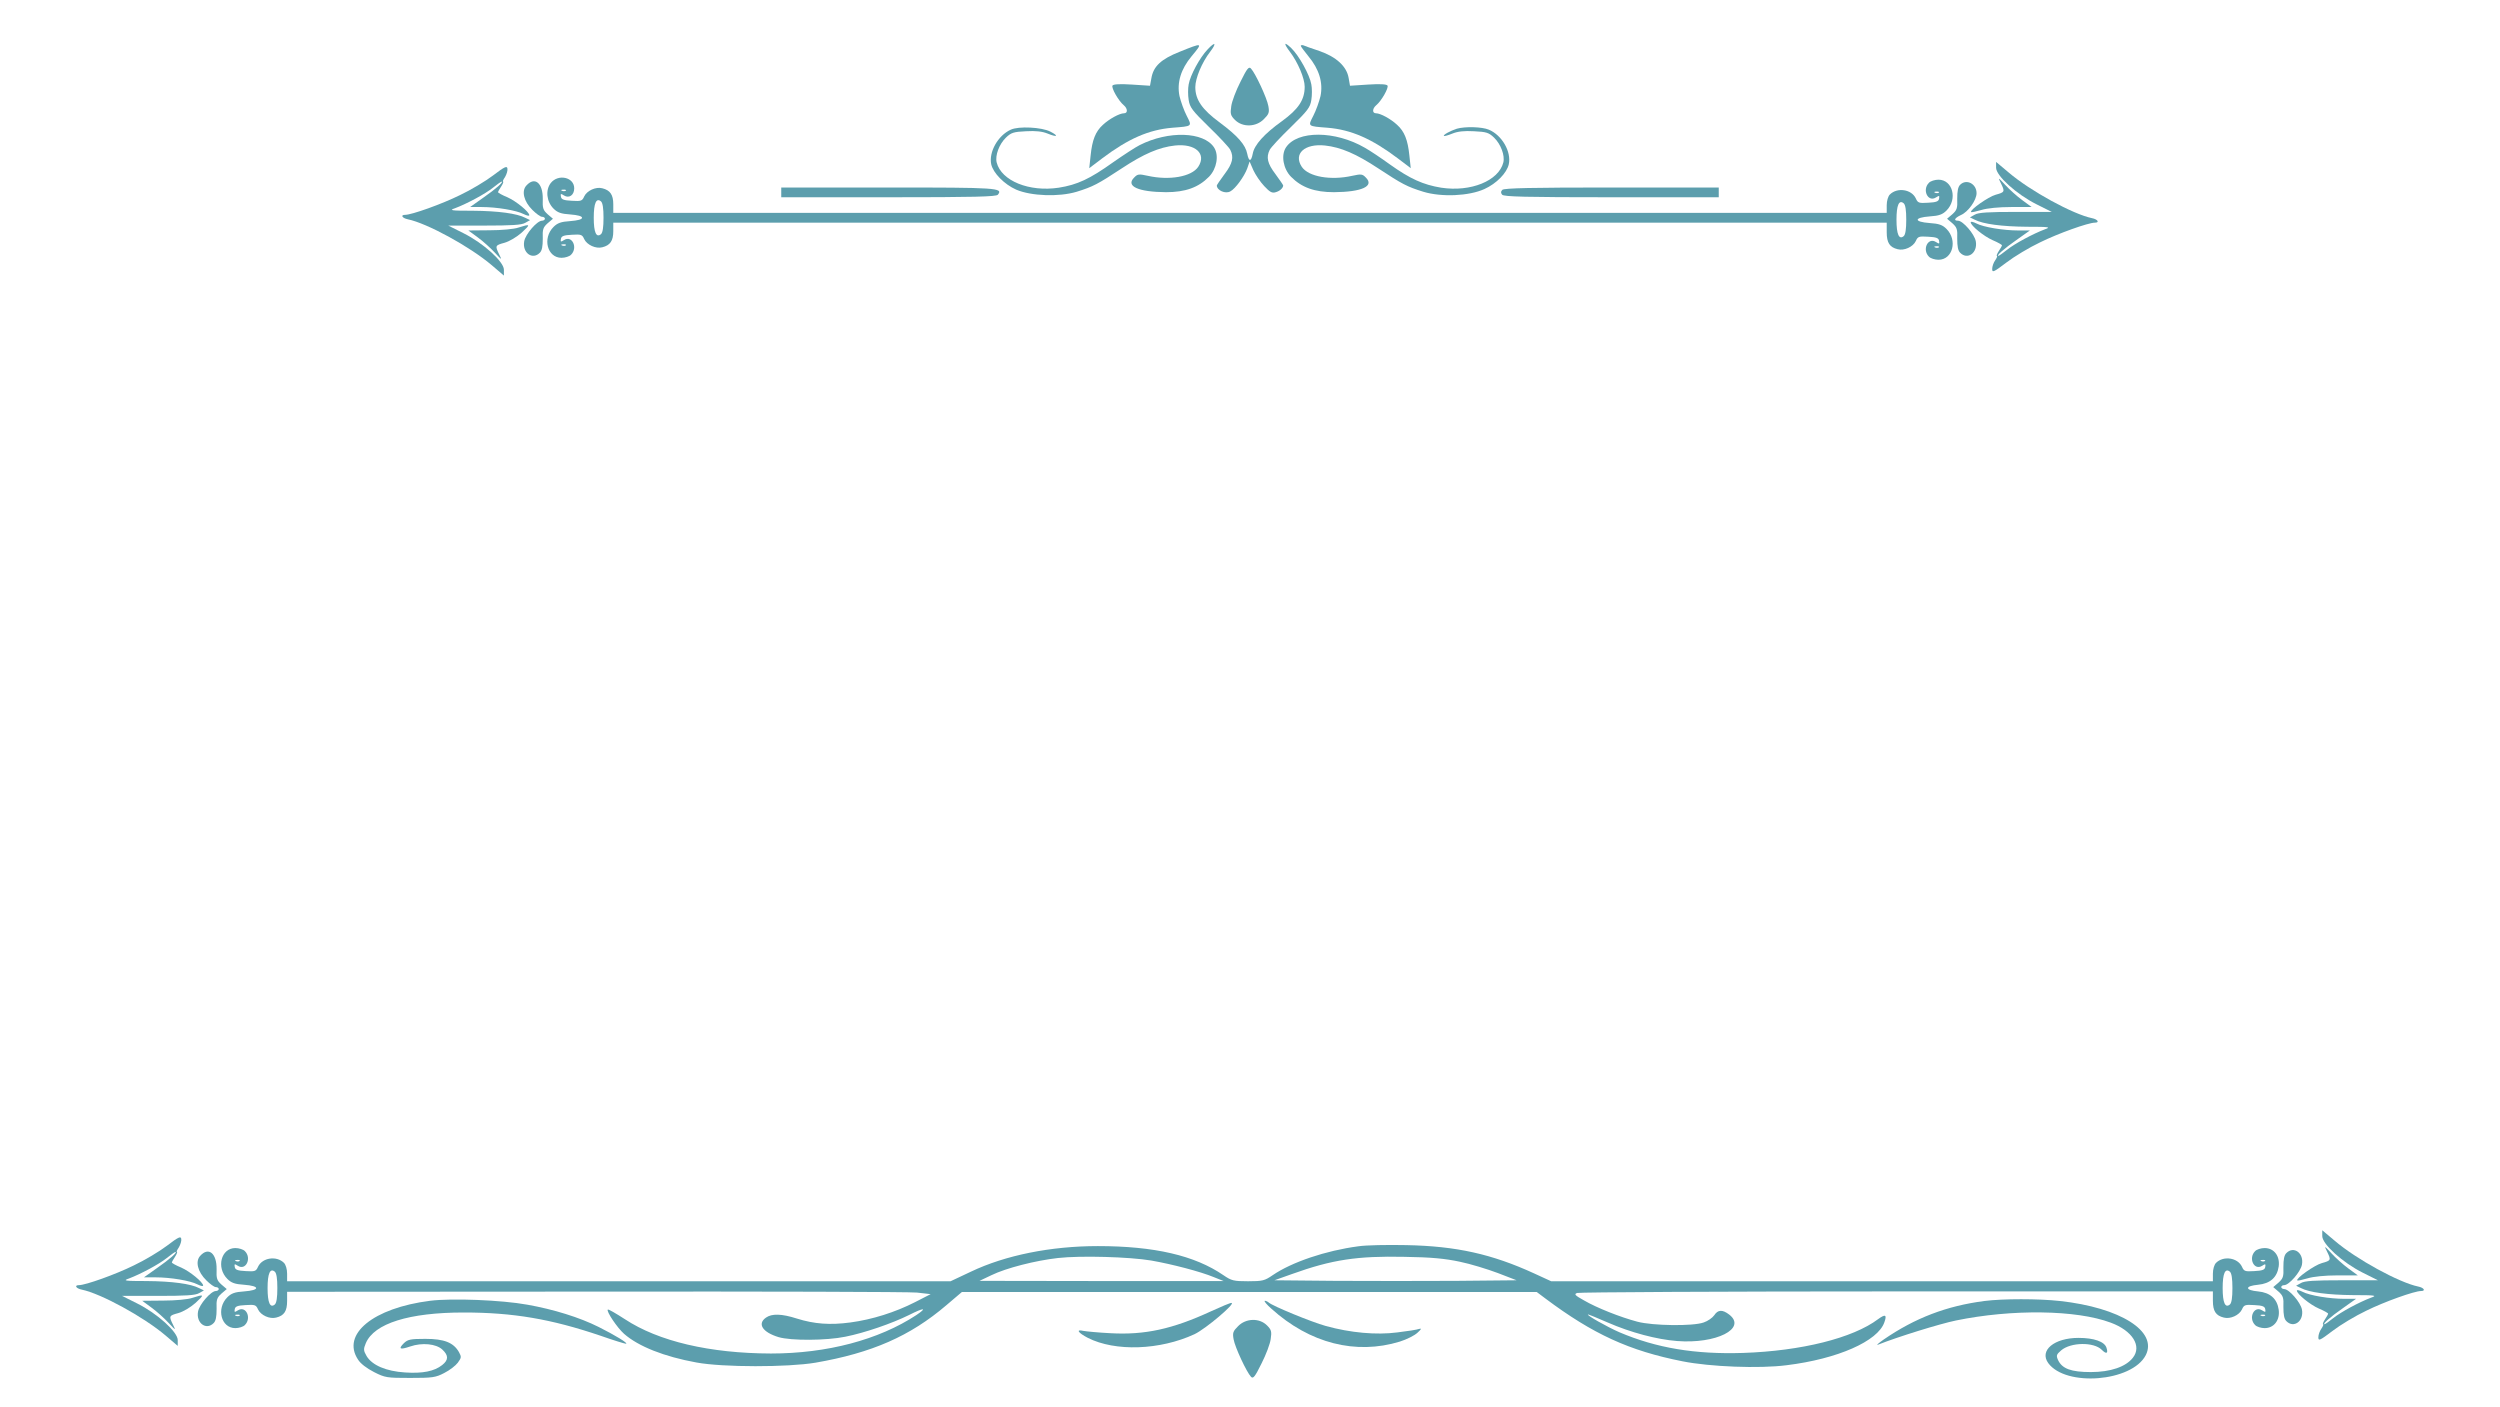
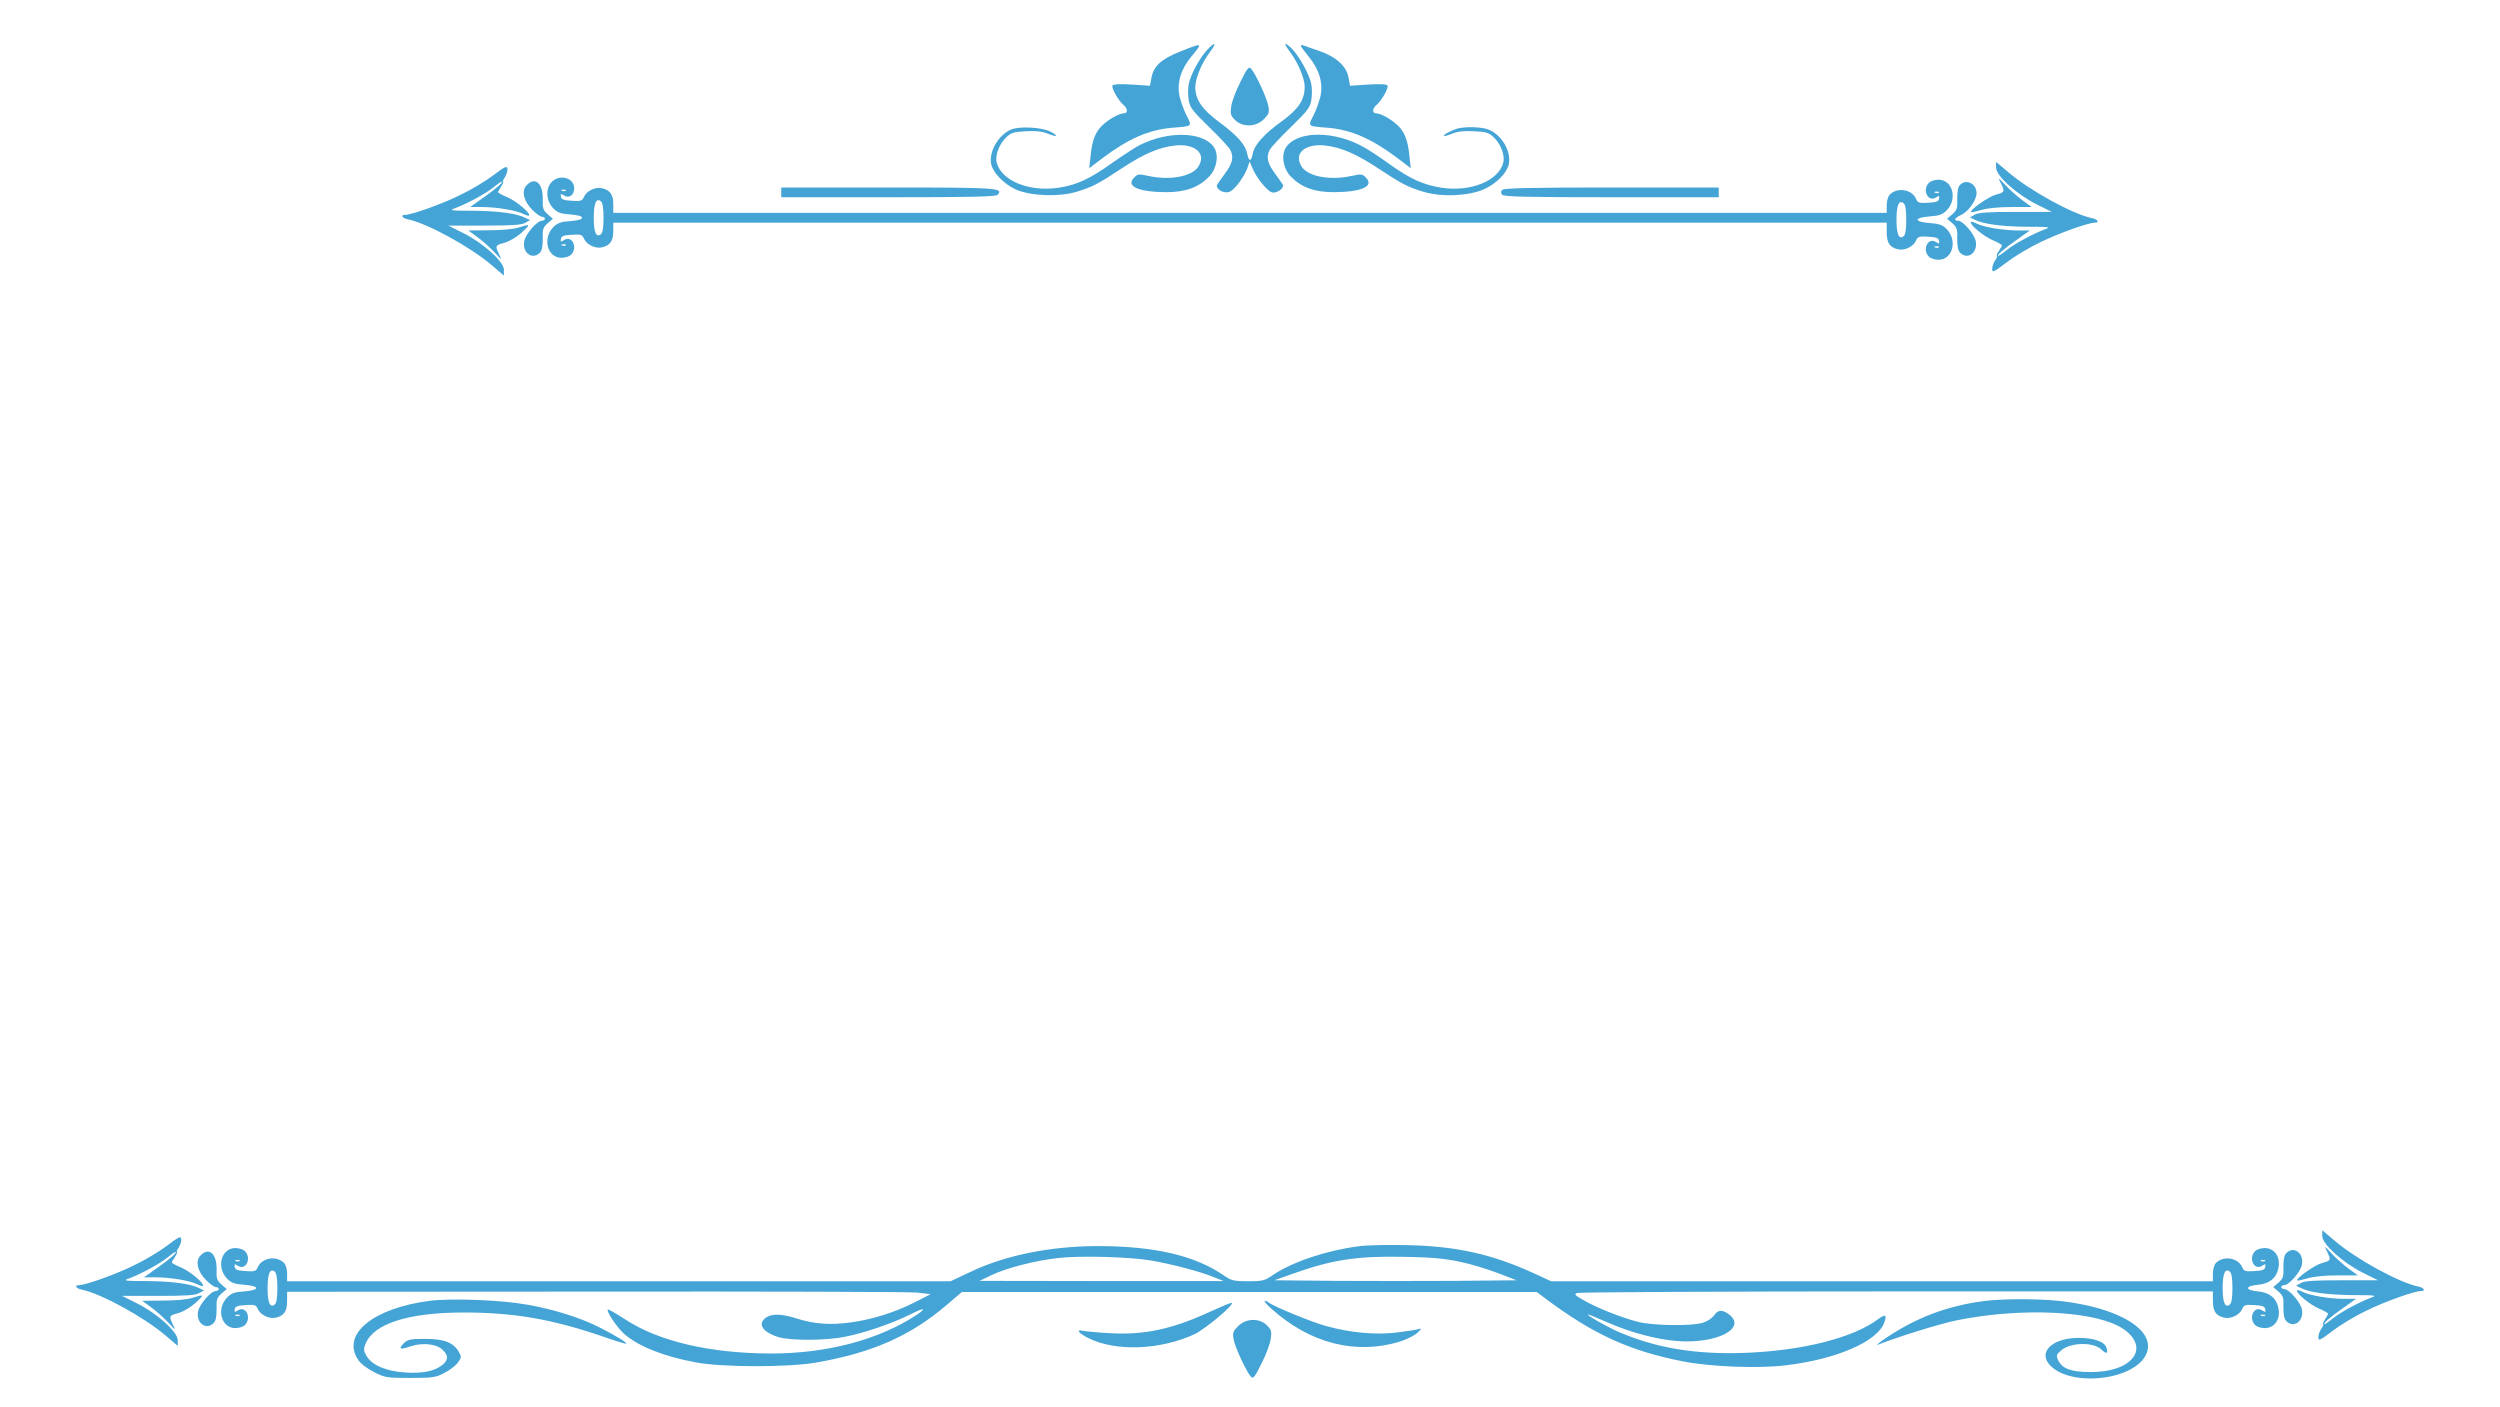
<svg xmlns="http://www.w3.org/2000/svg" version="1.0" width="1280pt" height="720pt" viewBox="0 0 1280 720" preserveAspectRatio="xMidYMid meet">
-   <g transform="translate(0,720) scale(0.1,-0.1)" fill="#5C9EAD" stroke="none">
+   <g transform="translate(0,720) scale(0.1,-0.1)" fill="#44a4d6" stroke="none">
    <path d="M6183 6947 c-40 -42 -89 -132 -97 -179 -4 -20 -4 -56 0 -80 6 -38 18 -54 104 -138 54 -52 103 -105 109 -117 19 -38 12 -70 -29 -124 -22 -30 -40 -56 -40 -59 1 -25 44 -44 69 -30 26 13 72 77 87 118 l12 35 19 -44 c11 -24 36 -61 56 -82 29 -31 40 -37 59 -31 21 6 37 21 38 34 0 3 -18 29 -40 59 -41 54 -48 86 -29 124 6 12 55 65 109 117 86 84 98 100 104 138 4 24 4 60 0 80 -8 48 -64 149 -103 186 -38 36 -40 25 -6 -20 40 -53 75 -135 75 -178 0 -67 -32 -115 -116 -176 -92 -66 -142 -122 -150 -167 -8 -42 -20 -42 -28 -1 -9 47 -50 93 -140 160 -91 67 -126 117 -126 182 0 45 34 127 76 181 35 46 26 54 -13 12z" />
    <path d="M6040 6935 c-96 -38 -135 -75 -145 -136 l-7 -38 -92 6 c-63 4 -95 2 -100 -5 -7 -12 31 -79 58 -101 20 -17 21 -41 1 -41 -23 0 -76 -29 -108 -59 -38 -34 -55 -78 -63 -157 l-7 -65 66 50 c134 101 239 147 360 157 103 8 101 6 73 61 -14 27 -30 72 -37 101 -14 69 7 138 62 204 59 71 58 71 -61 23z" />
    <path d="M6660 6965 c0 -3 18 -27 39 -53 55 -66 76 -135 62 -204 -7 -29 -23 -74 -37 -101 -28 -55 -30 -53 73 -61 121 -10 226 -56 360 -157 l66 -50 -7 65 c-8 79 -25 123 -63 157 -32 30 -85 59 -108 59 -20 0 -19 24 1 41 27 22 65 89 58 101 -5 7 -37 9 -100 5 l-92 -6 -7 40 c-10 59 -63 108 -150 138 -39 13 -76 26 -82 29 -7 2 -13 1 -13 -3z" />
    <path d="M6351 6781 c-23 -45 -44 -101 -47 -125 -6 -39 -3 -48 19 -70 39 -39 108 -37 148 4 26 26 29 34 23 67 -7 41 -67 169 -89 192 -11 12 -20 1 -54 -68z" />
    <path d="M5175 6536 c-66 -30 -113 -115 -100 -177 10 -45 67 -103 128 -130 77 -33 219 -38 309 -11 84 26 110 40 230 119 115 76 193 109 274 118 104 11 163 -42 119 -109 -34 -51 -148 -71 -259 -46 -45 10 -52 9 -69 -9 -45 -44 20 -74 163 -75 99 0 166 24 220 79 40 41 52 110 26 150 -53 81 -233 87 -381 12 -22 -11 -83 -51 -136 -88 -119 -85 -183 -115 -278 -130 -151 -23 -294 35 -318 129 -9 36 13 94 47 127 27 26 39 30 103 33 51 3 84 -1 111 -12 49 -20 59 -13 14 10 -44 23 -163 29 -203 10z" />
    <path d="M7459 6541 c-34 -11 -72 -32 -66 -37 2 -2 21 3 43 12 27 11 60 15 111 12 64 -3 76 -7 103 -33 34 -33 56 -91 47 -127 -24 -94 -167 -152 -318 -129 -92 15 -159 45 -264 120 -44 32 -101 70 -126 84 -153 89 -347 90 -405 2 -26 -40 -14 -109 26 -150 54 -55 121 -79 220 -79 143 1 208 31 163 75 -17 18 -24 19 -69 9 -111 -25 -225 -5 -259 46 -44 67 15 120 119 109 81 -9 159 -42 274 -118 120 -79 146 -93 230 -119 93 -28 233 -22 312 14 62 28 115 82 125 127 14 64 -35 149 -102 177 -35 15 -122 17 -164 5z" />
    <path d="M10220 6341 c0 -41 105 -136 207 -187 l78 -39 -185 0 c-139 0 -191 -3 -209 -14 l-25 -14 25 -12 c42 -22 138 -35 268 -36 115 0 123 -2 91 -13 -61 -23 -154 -73 -194 -105 -21 -17 -41 -31 -44 -31 -13 0 30 38 92 81 l69 49 -59 0 c-77 0 -179 17 -215 36 -16 8 -29 11 -29 6 0 -17 67 -72 113 -92 26 -11 47 -23 47 -26 0 -3 -7 -16 -16 -29 -9 -14 -13 -25 -10 -25 4 0 0 -10 -8 -22 -9 -12 -16 -32 -16 -45 0 -20 7 -17 73 33 39 30 117 77 172 103 93 46 247 101 281 101 25 0 15 17 -15 23 -97 20 -316 139 -428 235 l-63 53 0 -30z" />
    <path d="M2525 6302 c-38 -29 -115 -75 -170 -101 -93 -46 -247 -101 -281 -101 -25 0 -15 -17 15 -23 97 -20 316 -139 429 -235 l62 -53 0 30 c0 41 -105 136 -207 187 l-78 39 185 0 c139 0 191 3 209 14 l25 14 -25 12 c-42 22 -138 35 -268 36 -115 0 -123 2 -91 13 61 23 154 73 194 105 21 17 41 31 44 31 13 0 -30 -38 -92 -81 l-69 -49 59 0 c77 0 179 -17 215 -36 16 -8 29 -11 29 -6 0 17 -67 72 -112 92 -27 11 -48 23 -48 26 0 3 7 16 16 29 9 14 13 25 10 25 -4 0 1 11 10 24 8 14 14 33 12 43 -2 15 -14 10 -73 -35z" />
    <path d="M2820 6263 c-28 -36 -22 -95 14 -131 20 -20 38 -27 86 -30 39 -3 60 -9 60 -17 0 -8 -21 -14 -60 -17 -48 -3 -66 -10 -86 -30 -58 -58 -32 -158 41 -158 18 0 41 7 49 16 36 36 5 101 -36 75 -17 -11 -19 -10 -16 6 2 14 14 19 56 21 47 3 53 1 63 -22 14 -30 60 -51 93 -42 40 10 56 33 56 82 l0 44 3260 0 3260 0 0 -49 c0 -54 15 -77 56 -87 33 -9 79 12 93 42 10 23 16 25 63 22 42 -2 54 -7 56 -21 3 -16 1 -17 -16 -6 -41 26 -72 -39 -36 -75 8 -9 31 -16 49 -16 73 0 99 100 41 158 -20 20 -38 27 -86 30 -82 6 -82 28 0 34 48 3 66 10 86 30 58 58 32 158 -41 158 -18 0 -41 -7 -49 -16 -36 -36 -5 -101 36 -75 17 11 19 10 16 -6 -2 -14 -14 -19 -56 -21 -47 -3 -53 -1 -63 22 -22 47 -95 58 -133 20 -9 -9 -16 -32 -16 -55 l0 -39 -3260 0 -3260 0 0 44 c0 49 -16 72 -56 82 -33 9 -79 -12 -93 -42 -10 -23 -16 -25 -63 -22 -42 2 -54 7 -56 21 -3 16 -1 17 16 6 26 -16 52 2 52 37 0 57 -82 75 -120 27z m77 -39 c-3 -3 -12 -4 -19 -1 -8 3 -5 6 6 6 11 1 17 -2 13 -5z m7030 -10 c-3 -3 -12 -4 -19 -1 -8 3 -5 6 6 6 11 1 17 -2 13 -5z m-6837 -129 c0 -48 -4 -76 -13 -84 -24 -20 -37 9 -37 84 0 75 13 104 37 84 9 -8 13 -36 13 -84z m6670 -10 c0 -48 -4 -76 -13 -84 -24 -20 -37 9 -37 84 0 75 13 104 37 84 9 -8 13 -36 13 -84z m-6863 -131 c-3 -3 -12 -4 -19 -1 -8 3 -5 6 6 6 11 1 17 -2 13 -5z m7030 -10 c-3 -3 -12 -4 -19 -1 -8 3 -5 6 6 6 11 1 17 -2 13 -5z" />
    <path d="M10244 6263 c22 -45 21 -47 -26 -60 -37 -10 -135 -79 -126 -89 2 -2 26 3 53 11 29 9 90 15 152 15 l105 0 -49 36 c-26 19 -65 54 -86 77 -37 40 -38 40 -23 10z" />
    <path d="M2695 6250 c-26 -28 -13 -82 31 -125 19 -19 41 -35 49 -35 8 0 15 -4 15 -10 0 -5 -7 -10 -15 -10 -25 0 -84 -68 -91 -105 -11 -59 42 -98 80 -59 11 11 15 32 15 72 -2 49 2 58 25 79 l27 23 -27 23 c-23 21 -27 30 -25 79 1 81 -41 116 -84 68z" />
    <path d="M10036 6254 c-11 -11 -15 -32 -15 -72 2 -49 -2 -58 -25 -79 l-27 -23 27 -23 c23 -21 27 -30 25 -79 0 -40 4 -61 15 -72 38 -39 91 0 80 59 -7 37 -66 105 -91 105 -25 0 -17 14 15 29 37 16 80 76 80 112 0 48 -52 75 -84 43z" />
    <path d="M4000 6215 l0 -25 549 0 c443 0 551 3 560 13 28 35 0 37 -561 37 l-548 0 0 -25z" />
    <path d="M7692 6228 c-8 -8 -9 -15 -1 -25 9 -10 117 -13 560 -13 l549 0 0 25 0 25 -548 0 c-407 0 -551 -3 -560 -12z" />
    <path d="M2655 6035 c-22 -8 -88 -14 -148 -14 l-109 -1 49 -36 c26 -19 65 -54 86 -77 37 -40 38 -40 23 -10 -22 45 -21 47 27 60 25 7 62 29 88 52 47 43 46 46 -16 26z" />
    <path d="M11890 871 c0 -41 105 -136 207 -187 l78 -39 -185 0 c-139 0 -191 -3 -209 -14 l-25 -14 25 -12 c42 -22 138 -35 268 -36 115 0 123 -2 91 -13 -61 -23 -154 -73 -194 -105 -21 -17 -41 -31 -44 -31 -13 0 30 38 92 81 l69 49 -59 0 c-77 0 -179 17 -215 36 -16 8 -29 11 -29 6 0 -17 67 -72 113 -92 26 -11 47 -23 47 -26 0 -3 -7 -16 -16 -29 -9 -14 -13 -25 -10 -25 4 0 0 -10 -8 -22 -9 -12 -16 -32 -16 -45 0 -20 7 -17 73 33 39 30 117 77 172 103 93 46 247 101 281 101 25 0 15 17 -15 23 -97 20 -316 139 -428 235 l-63 53 0 -30z" />
    <path d="M855 822 c-38 -29 -115 -75 -170 -101 -93 -46 -247 -101 -281 -101 -25 0 -15 -17 15 -23 97 -20 316 -139 429 -235 l62 -53 0 30 c0 41 -105 136 -207 187 l-78 39 185 0 c139 0 191 3 209 14 l25 14 -25 12 c-42 22 -138 35 -268 36 -115 0 -123 2 -91 13 61 23 154 73 194 105 21 17 41 31 44 31 13 0 -30 -38 -92 -81 l-69 -49 59 0 c77 0 179 -17 215 -36 16 -8 29 -11 29 -6 0 17 -67 72 -112 92 -27 11 -48 23 -48 26 0 3 7 16 16 29 9 14 13 25 10 25 -4 0 1 11 10 24 8 14 14 33 12 43 -2 15 -14 10 -73 -35z" />
    <path d="M6955 819 c-167 -22 -341 -81 -439 -148 -41 -28 -51 -31 -126 -31 -74 0 -85 3 -126 31 -147 101 -354 149 -643 149 -241 0 -474 -47 -650 -131 l-104 -49 -1698 0 -1699 0 0 39 c0 23 -7 46 -16 55 -38 38 -111 27 -133 -20 -10 -23 -16 -25 -63 -22 -42 2 -54 7 -56 21 -3 16 -1 17 16 6 41 -26 72 39 36 75 -8 9 -31 16 -49 16 -73 0 -99 -100 -41 -158 20 -20 38 -27 86 -30 82 -6 82 -28 0 -34 -48 -3 -66 -10 -86 -30 -58 -58 -32 -158 41 -158 18 0 41 7 49 16 36 36 5 101 -36 75 -17 -11 -19 -10 -16 6 2 14 14 19 56 21 47 3 53 1 63 -22 14 -30 60 -51 93 -42 41 10 56 33 56 85 l0 47 1578 1 c867 1 1609 -1 1647 -5 l70 -8 -80 -41 c-102 -52 -219 -89 -331 -104 -104 -14 -185 -8 -274 20 -78 25 -128 26 -158 5 -46 -32 -18 -75 64 -100 63 -19 245 -18 342 2 100 20 239 68 326 111 77 39 96 39 38 0 -193 -127 -458 -197 -745 -197 -313 1 -575 62 -748 176 -45 29 -84 52 -87 49 -9 -8 48 -93 83 -124 74 -65 206 -117 371 -147 135 -25 466 -25 609 -1 289 50 485 136 670 294 l80 68 1472 0 1471 0 44 -33 c243 -182 429 -268 703 -322 140 -28 393 -38 532 -20 261 32 468 123 501 220 14 39 5 43 -32 16 -129 -97 -393 -163 -691 -173 -246 -8 -444 25 -634 106 -60 26 -174 90 -160 91 3 0 48 -18 100 -41 119 -52 252 -87 355 -95 201 -16 359 64 268 135 -35 27 -58 26 -77 -3 -9 -13 -33 -30 -54 -37 -55 -20 -262 -17 -340 4 -87 23 -208 71 -273 109 -47 26 -52 32 -35 38 11 4 748 8 1638 8 l1617 0 0 -48 c0 -53 15 -76 56 -86 33 -9 79 12 93 42 10 23 16 25 63 22 42 -2 54 -7 56 -21 3 -16 1 -17 -16 -6 -41 26 -72 -39 -36 -75 8 -9 31 -16 49 -16 48 0 79 41 72 94 -8 56 -43 88 -106 94 -31 3 -51 9 -51 17 0 8 20 14 51 17 63 6 98 38 106 94 7 53 -24 94 -72 94 -18 0 -41 -7 -49 -16 -36 -36 -5 -101 36 -75 17 11 19 10 16 -6 -2 -14 -14 -19 -56 -21 -47 -3 -53 -1 -63 22 -22 47 -95 58 -133 20 -9 -9 -16 -32 -16 -55 l0 -39 -1694 0 -1694 0 -87 40 c-216 99 -398 140 -655 145 -96 2 -206 0 -245 -6z m-1060 -73 c107 -19 250 -56 320 -85 l50 -20 -625 0 -625 1 61 29 c76 37 226 75 341 88 116 13 365 6 478 -13z m1579 -6 c54 -11 142 -38 195 -58 l96 -37 -307 -3 c-169 -1 -448 -1 -620 0 l-313 3 90 32 c206 74 335 93 575 88 139 -2 209 -9 284 -25z m-6247 4 c-3 -3 -12 -4 -19 -1 -8 3 -5 6 6 6 11 1 17 -2 13 -5z m10370 0 c-3 -3 -12 -4 -19 -1 -8 3 -5 6 6 6 11 1 17 -2 13 -5z m-10177 -139 c0 -48 -4 -76 -13 -84 -24 -20 -37 9 -37 84 0 75 13 104 37 84 9 -8 13 -36 13 -84z m10010 0 c0 -48 -4 -76 -13 -84 -24 -20 -37 9 -37 84 0 75 13 104 37 84 9 -8 13 -36 13 -84z m-10203 -141 c-3 -3 -12 -4 -19 -1 -8 3 -5 6 6 6 11 1 17 -2 13 -5z m10370 0 c-3 -3 -12 -4 -19 -1 -8 3 -5 6 6 6 11 1 17 -2 13 -5z" />
    <path d="M11914 793 c22 -45 21 -47 -26 -60 -37 -10 -135 -79 -126 -89 2 -2 26 3 53 11 29 9 90 15 152 15 l105 0 -49 36 c-26 19 -65 54 -86 77 -37 40 -38 40 -23 10z" />
    <path d="M11706 784 c-11 -11 -15 -32 -15 -72 2 -49 -2 -58 -25 -79 l-27 -23 27 -23 c23 -21 27 -30 25 -79 0 -40 4 -61 15 -72 38 -39 91 0 80 59 -7 37 -66 105 -91 105 -8 0 -15 5 -15 10 0 6 7 10 15 10 25 0 84 68 91 105 11 59 -42 98 -80 59z" />
    <path d="M1025 770 c-26 -28 -13 -82 31 -125 19 -19 41 -35 49 -35 8 0 15 -4 15 -10 0 -5 -7 -10 -15 -10 -25 0 -84 -68 -91 -105 -11 -59 42 -98 80 -59 11 11 15 32 15 72 -2 49 2 58 25 79 l27 23 -27 23 c-23 21 -27 30 -25 79 1 81 -41 116 -84 68z" />
    <path d="M985 555 c-22 -8 -88 -14 -148 -14 l-109 -1 49 -36 c26 -19 65 -54 86 -77 37 -40 38 -40 23 -10 -22 45 -21 47 27 60 25 7 62 29 88 52 47 43 46 46 -16 26z" />
    <path d="M2202 540 c-291 -37 -455 -171 -369 -301 13 -21 45 -45 82 -64 57 -29 66 -30 185 -30 113 0 130 2 174 25 28 14 59 38 70 53 19 26 19 30 6 54 -28 49 -75 68 -172 68 -77 0 -90 -3 -110 -22 -30 -30 -21 -35 32 -17 61 21 133 14 165 -16 32 -30 32 -53 -1 -79 -40 -32 -100 -44 -190 -38 -97 6 -169 37 -197 84 -16 28 -17 35 -4 66 43 101 221 157 501 157 253 0 447 -33 701 -119 65 -23 124 -41 130 -41 15 1 -58 45 -140 86 -98 49 -230 90 -365 114 -132 24 -387 34 -498 20z" />
    <path d="M10161 539 c-194 -25 -356 -87 -516 -197 -27 -19 -41 -31 -30 -27 103 41 317 107 399 124 287 59 617 55 793 -11 111 -41 161 -120 113 -180 -36 -46 -114 -73 -215 -73 -101 0 -147 17 -168 62 -10 23 -8 28 16 49 49 42 167 44 208 3 24 -24 34 -19 24 11 -10 31 -64 50 -143 50 -124 0 -202 -64 -155 -129 90 -123 428 -96 499 40 63 122 -129 244 -440 278 -109 12 -291 12 -385 0z" />
    <path d="M6510 499 c196 -177 432 -237 657 -168 35 11 75 31 90 45 21 19 23 24 9 20 -10 -4 -61 -12 -112 -18 -107 -14 -240 -2 -366 33 -73 20 -274 103 -292 120 -6 5 -15 9 -20 9 -6 -1 9 -19 34 -41z" />
    <path d="M6200 486 c-197 -91 -339 -122 -515 -112 -60 3 -123 9 -139 12 -39 9 -26 -10 24 -36 140 -71 369 -63 546 19 57 27 214 160 189 160 -5 1 -53 -19 -105 -43z" />
    <path d="M6339 410 c-26 -26 -29 -34 -23 -67 7 -41 67 -169 89 -192 11 -12 20 -1 54 68 23 45 44 101 47 125 6 39 3 48 -19 70 -39 39 -108 37 -148 -4z" />
  </g>
</svg>
